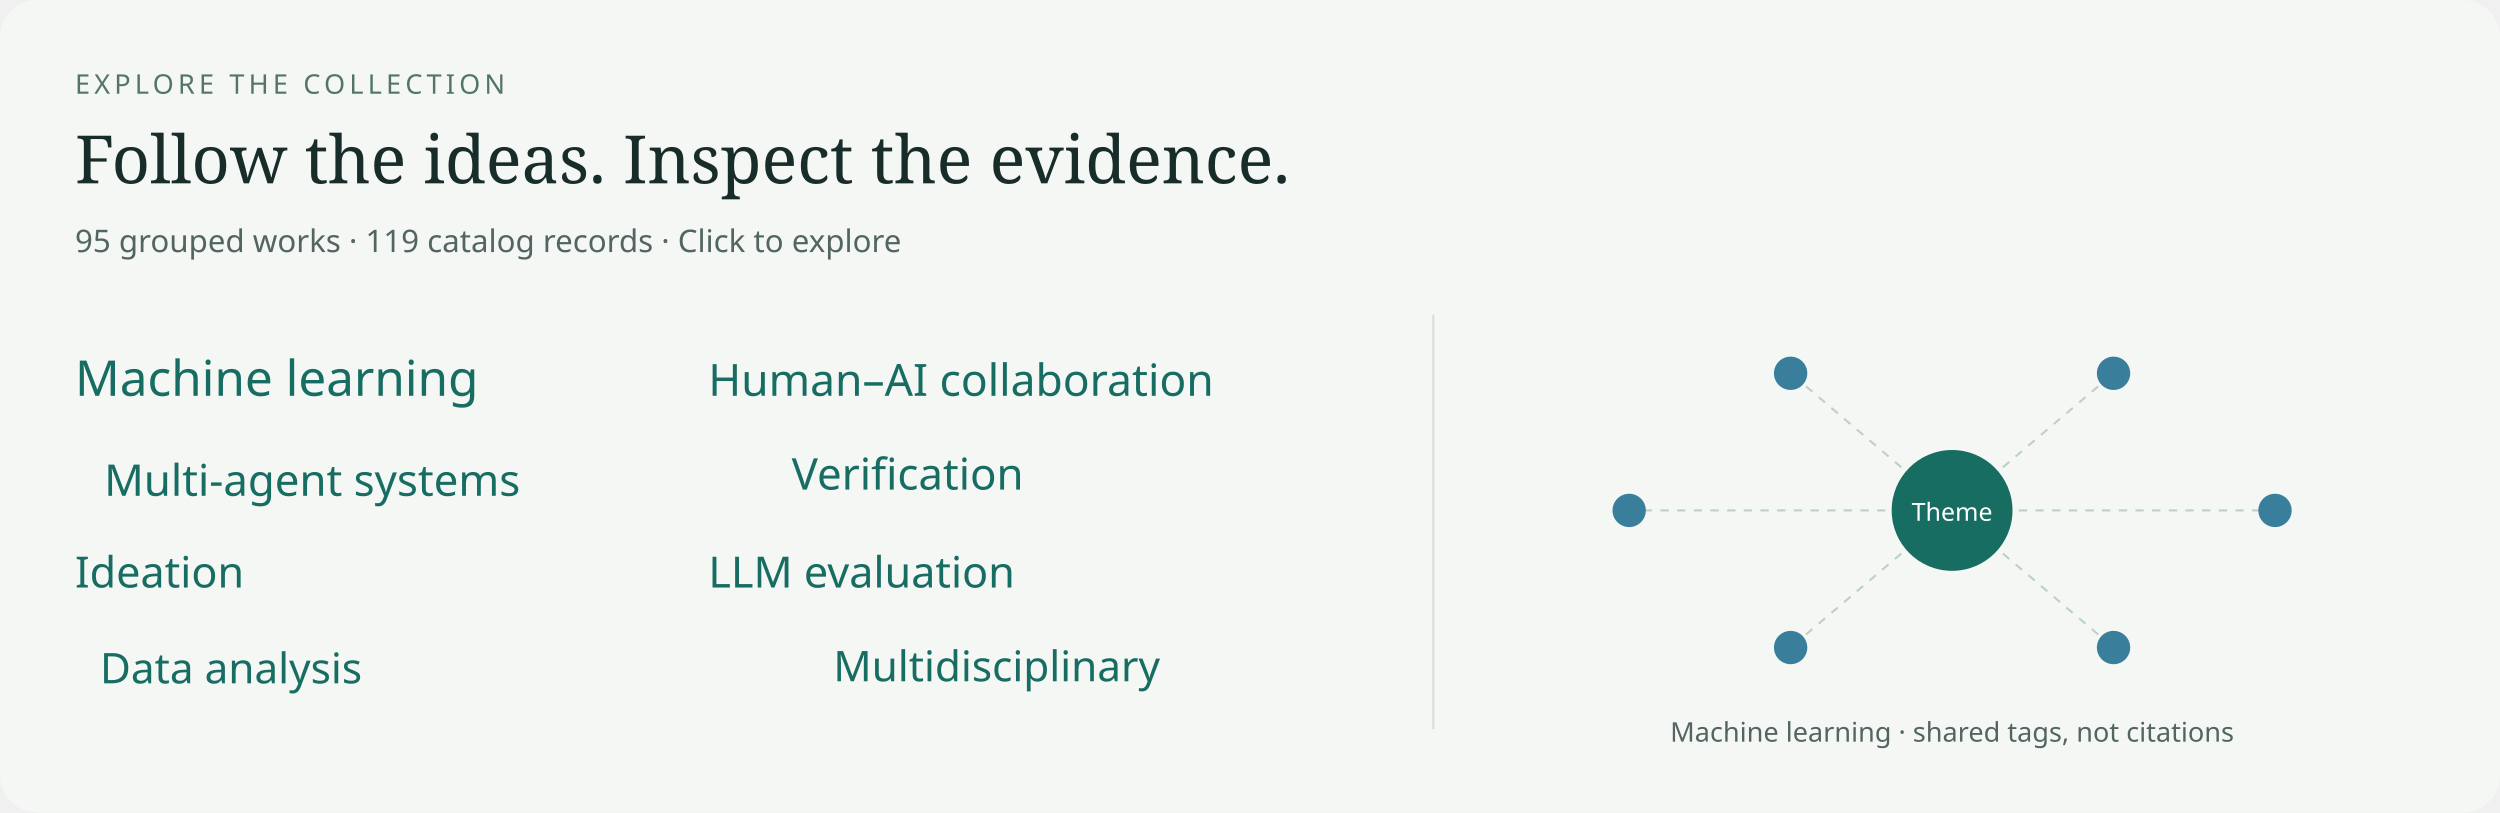
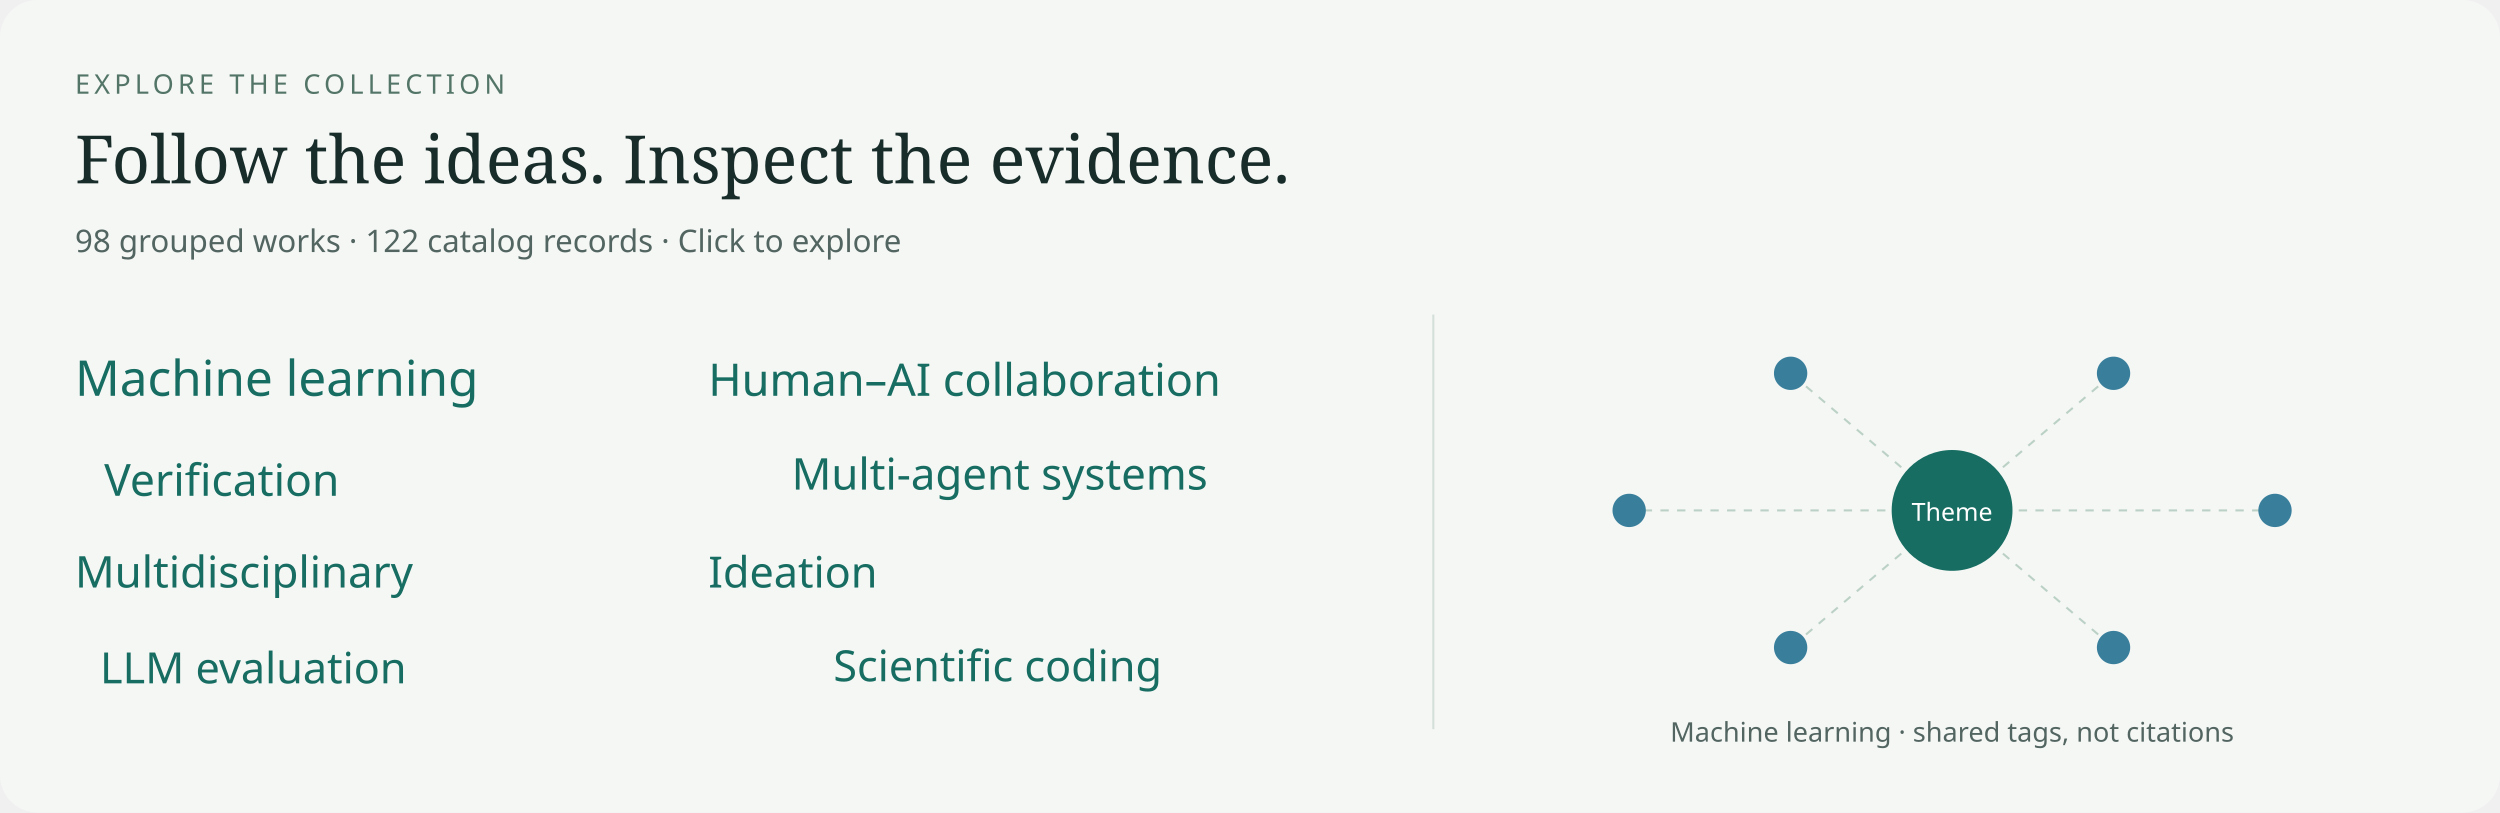
<svg xmlns="http://www.w3.org/2000/svg" width="1200" height="390" viewBox="0 0 1200 390" role="img" aria-labelledby="title desc">
  <rect width="1200" height="390" rx="18" fill="#f5f7f5" />
  <text x="36" y="45" font-family="system-ui,sans-serif" font-size="13" letter-spacing="2" fill="#537568">EXPLORE THE COLLECTION</text>
  <text x="36" y="88" font-family="Georgia,serif" font-size="32" fill="#182d2a">Follow the ideas. Inspect the evidence.</text>
-   <text x="36" y="121" font-family="system-ui,sans-serif" font-size="15" fill="#526561">95 grouped works · 119 catalog records · Click to explore</text>
+   <text x="36" y="121" font-family="system-ui,sans-serif" font-size="15" fill="#526561">98 grouped works · 122 catalog records · Click to explore</text>
  <line x1="688" y1="151" x2="688" y2="350" stroke="#d4dfd9" />
  <text x="36" y="190" font-family="system-ui,sans-serif" font-size="23.7" fill="#176d62">Machine learning</text>
-   <text x="340" y="190" font-family="system-ui,sans-serif" font-size="21.3" fill="#176d62">Human–AI collaboration</text>
-   <text x="50" y="238" font-family="system-ui,sans-serif" font-size="21.0" fill="#176d62">Multi-agent systems</text>
-   <text x="380" y="235" font-family="system-ui,sans-serif" font-size="21.0" fill="#176d62">Verification</text>
-   <text x="36" y="282" font-family="system-ui,sans-serif" font-size="20.7" fill="#176d62">Ideation</text>
-   <text x="340" y="282" font-family="system-ui,sans-serif" font-size="20.7" fill="#176d62">LLM evaluation</text>
-   <text x="48" y="328" font-family="system-ui,sans-serif" font-size="20.3" fill="#176d62">Data analysis</text>
-   <text x="400" y="327" font-family="system-ui,sans-serif" font-size="20.3" fill="#176d62">Multidisciplinary</text>
+   <text x="340" y="190" font-family="system-ui,sans-serif" font-size="21.6" fill="#176d62">Human–AI collaboration</text>
+   <text x="50" y="238" font-family="system-ui,sans-serif" font-size="21.3" fill="#176d62">Verification</text>
+   <text x="380" y="235" font-family="system-ui,sans-serif" font-size="21.0" fill="#176d62">Multi-agent systems</text>
+   <text x="36" y="282" font-family="system-ui,sans-serif" font-size="21.0" fill="#176d62">Multidisciplinary</text>
+   <text x="340" y="282" font-family="system-ui,sans-serif" font-size="20.7" fill="#176d62">Ideation</text>
+   <text x="48" y="328" font-family="system-ui,sans-serif" font-size="20.7" fill="#176d62">LLM evaluation</text>
+   <text x="400" y="327" font-family="system-ui,sans-serif" font-size="20.7" fill="#176d62">Scientific coding</text>
  <line x1="937" y1="245" x2="1092.0" y2="245.0" stroke="#bbd1c6" stroke-dasharray="4 4" />
  <circle cx="1092.0" cy="245.0" r="8" fill="#397f9c" />
  <line x1="937" y1="245" x2="1014.5" y2="310.818" stroke="#bbd1c6" stroke-dasharray="4 4" />
  <circle cx="1014.5" cy="310.818" r="8" fill="#397f9c" />
  <line x1="937" y1="245" x2="859.5" y2="310.818" stroke="#bbd1c6" stroke-dasharray="4 4" />
  <circle cx="859.5" cy="310.818" r="8" fill="#397f9c" />
  <line x1="937" y1="245" x2="782.0" y2="245.0" stroke="#bbd1c6" stroke-dasharray="4 4" />
  <circle cx="782.0" cy="245.0" r="8" fill="#397f9c" />
  <line x1="937" y1="245" x2="859.5" y2="179.182" stroke="#bbd1c6" stroke-dasharray="4 4" />
  <circle cx="859.5" cy="179.182" r="8" fill="#397f9c" />
  <line x1="937" y1="245" x2="1014.5" y2="179.182" stroke="#bbd1c6" stroke-dasharray="4 4" />
  <circle cx="1014.5" cy="179.182" r="8" fill="#397f9c" />
  <circle cx="937" cy="245" r="29" fill="#176d62" />
  <text x="937" y="250" text-anchor="middle" font-family="system-ui,sans-serif" font-size="12" fill="white">Theme</text>
  <text x="937" y="356" text-anchor="middle" font-family="system-ui,sans-serif" font-size="13" fill="#526561">Machine learning · shared tags, not citations</text>
</svg>
